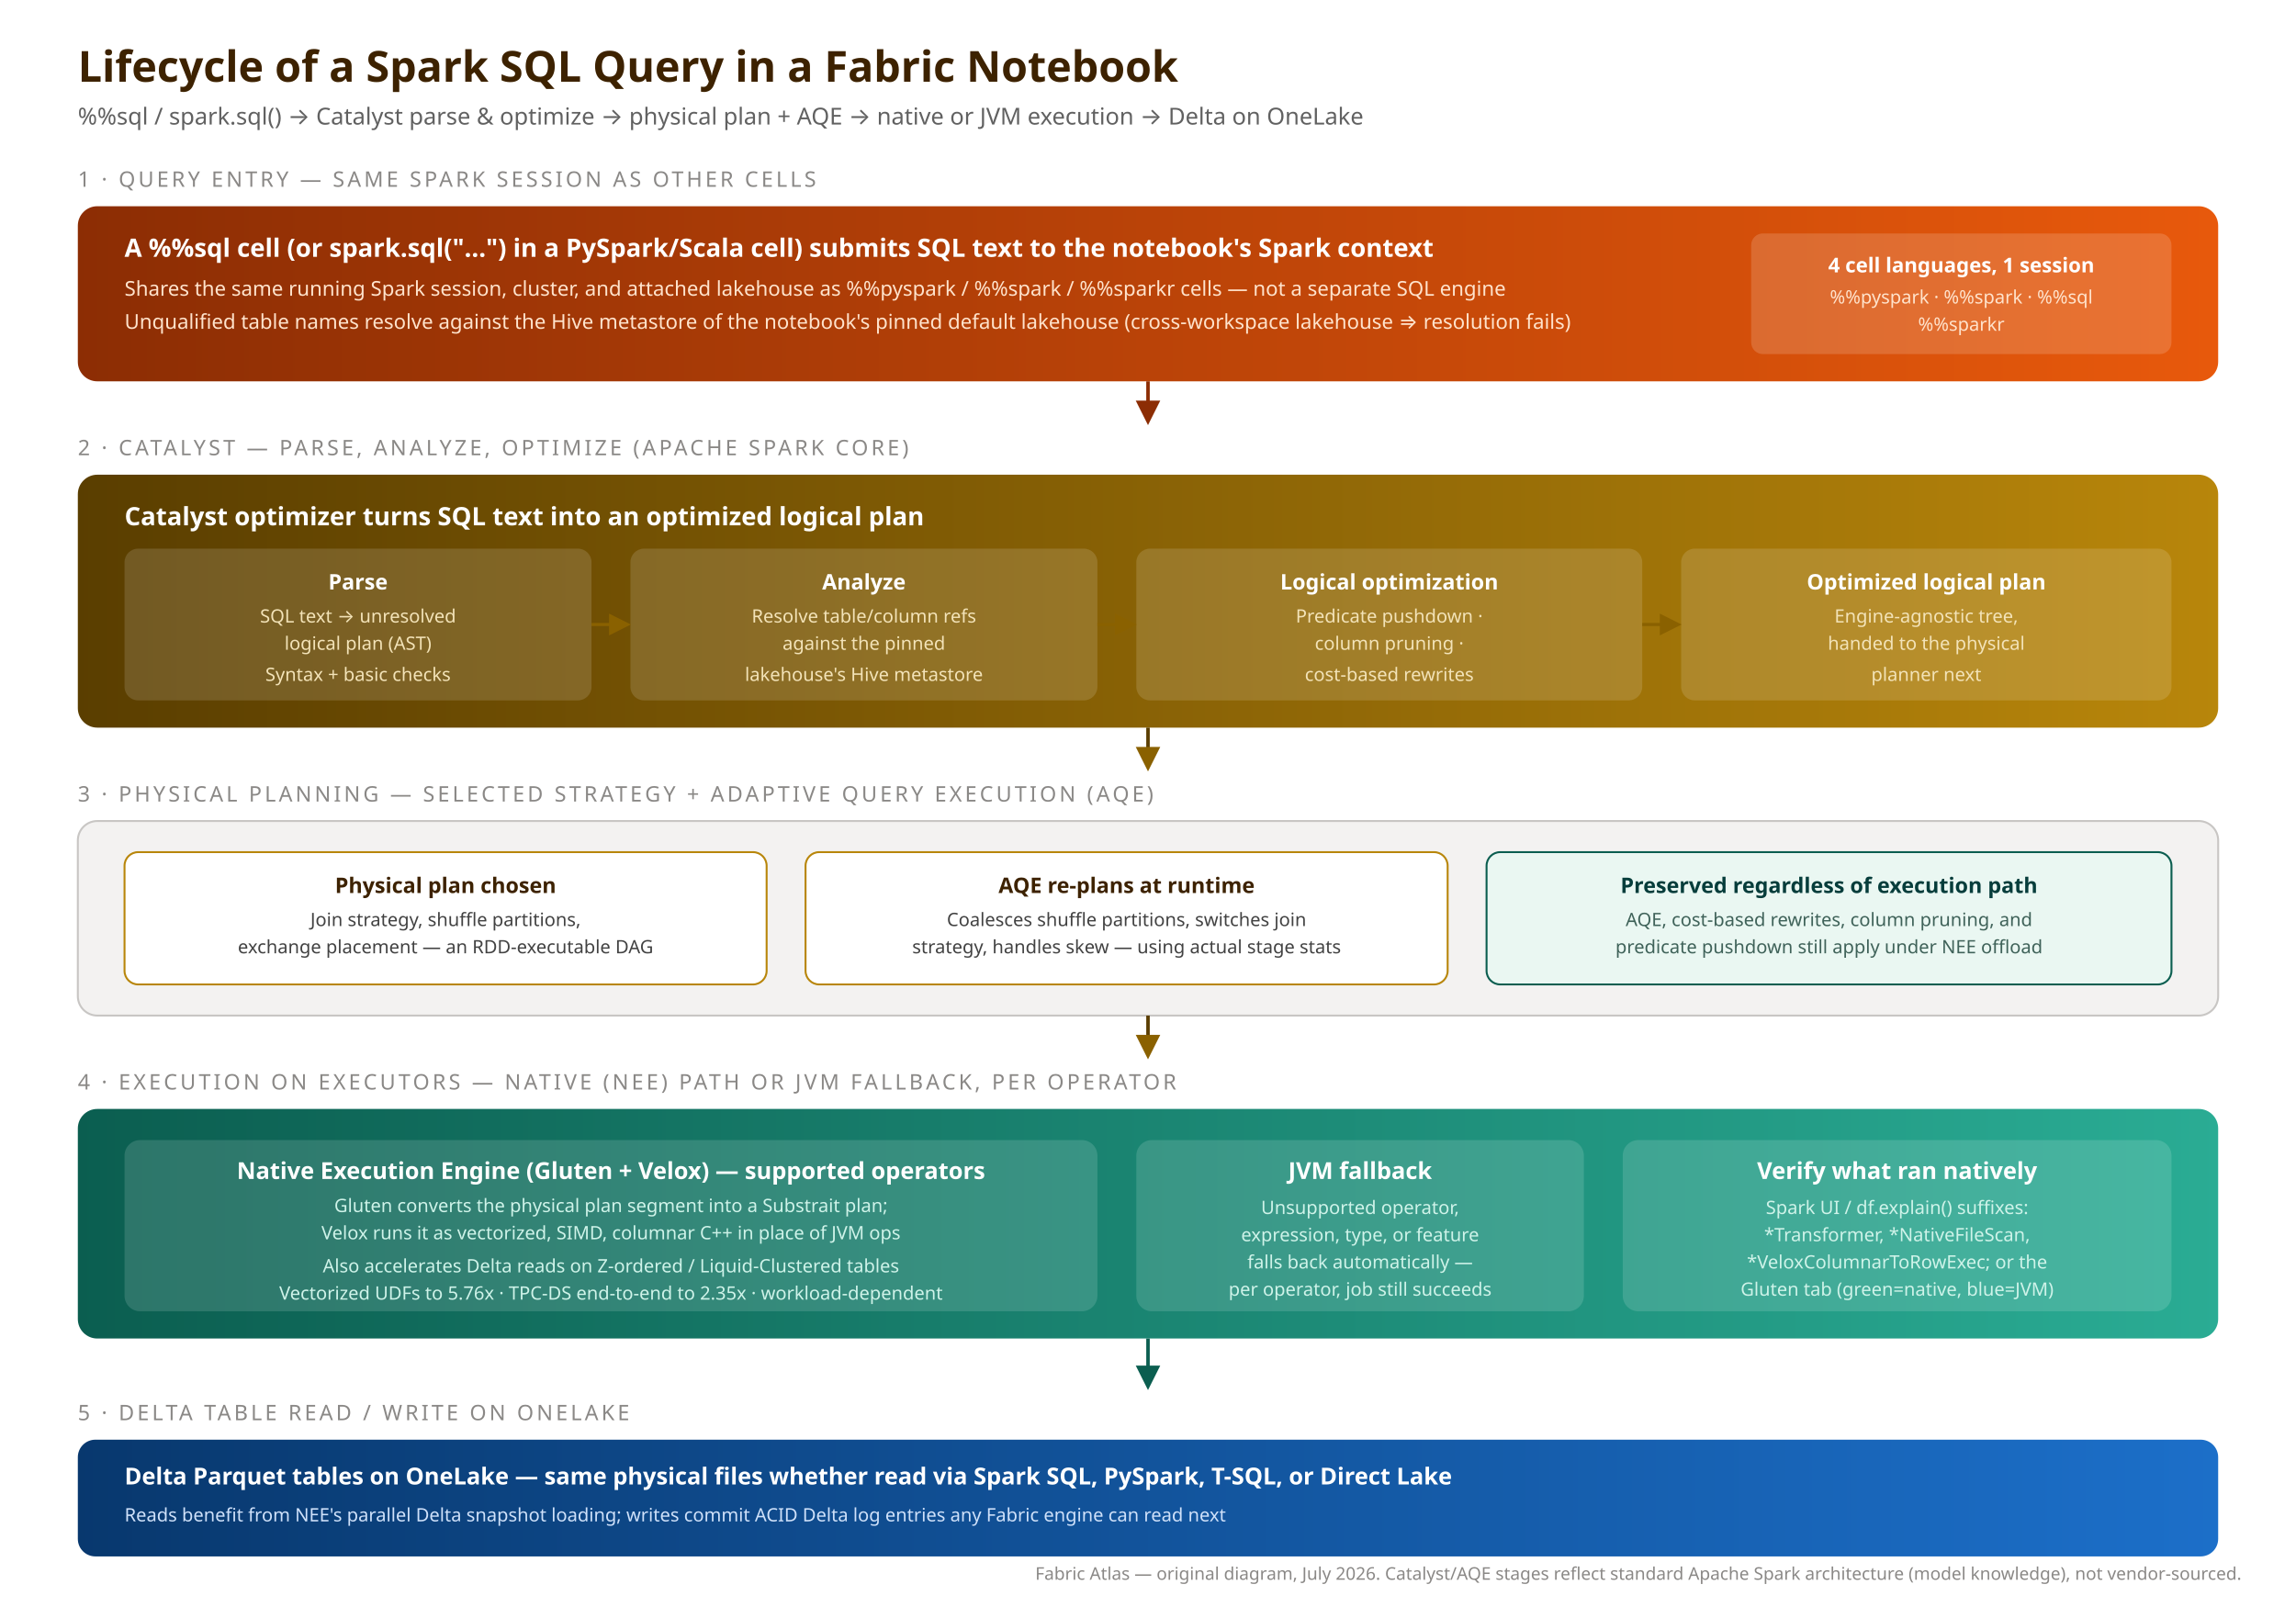
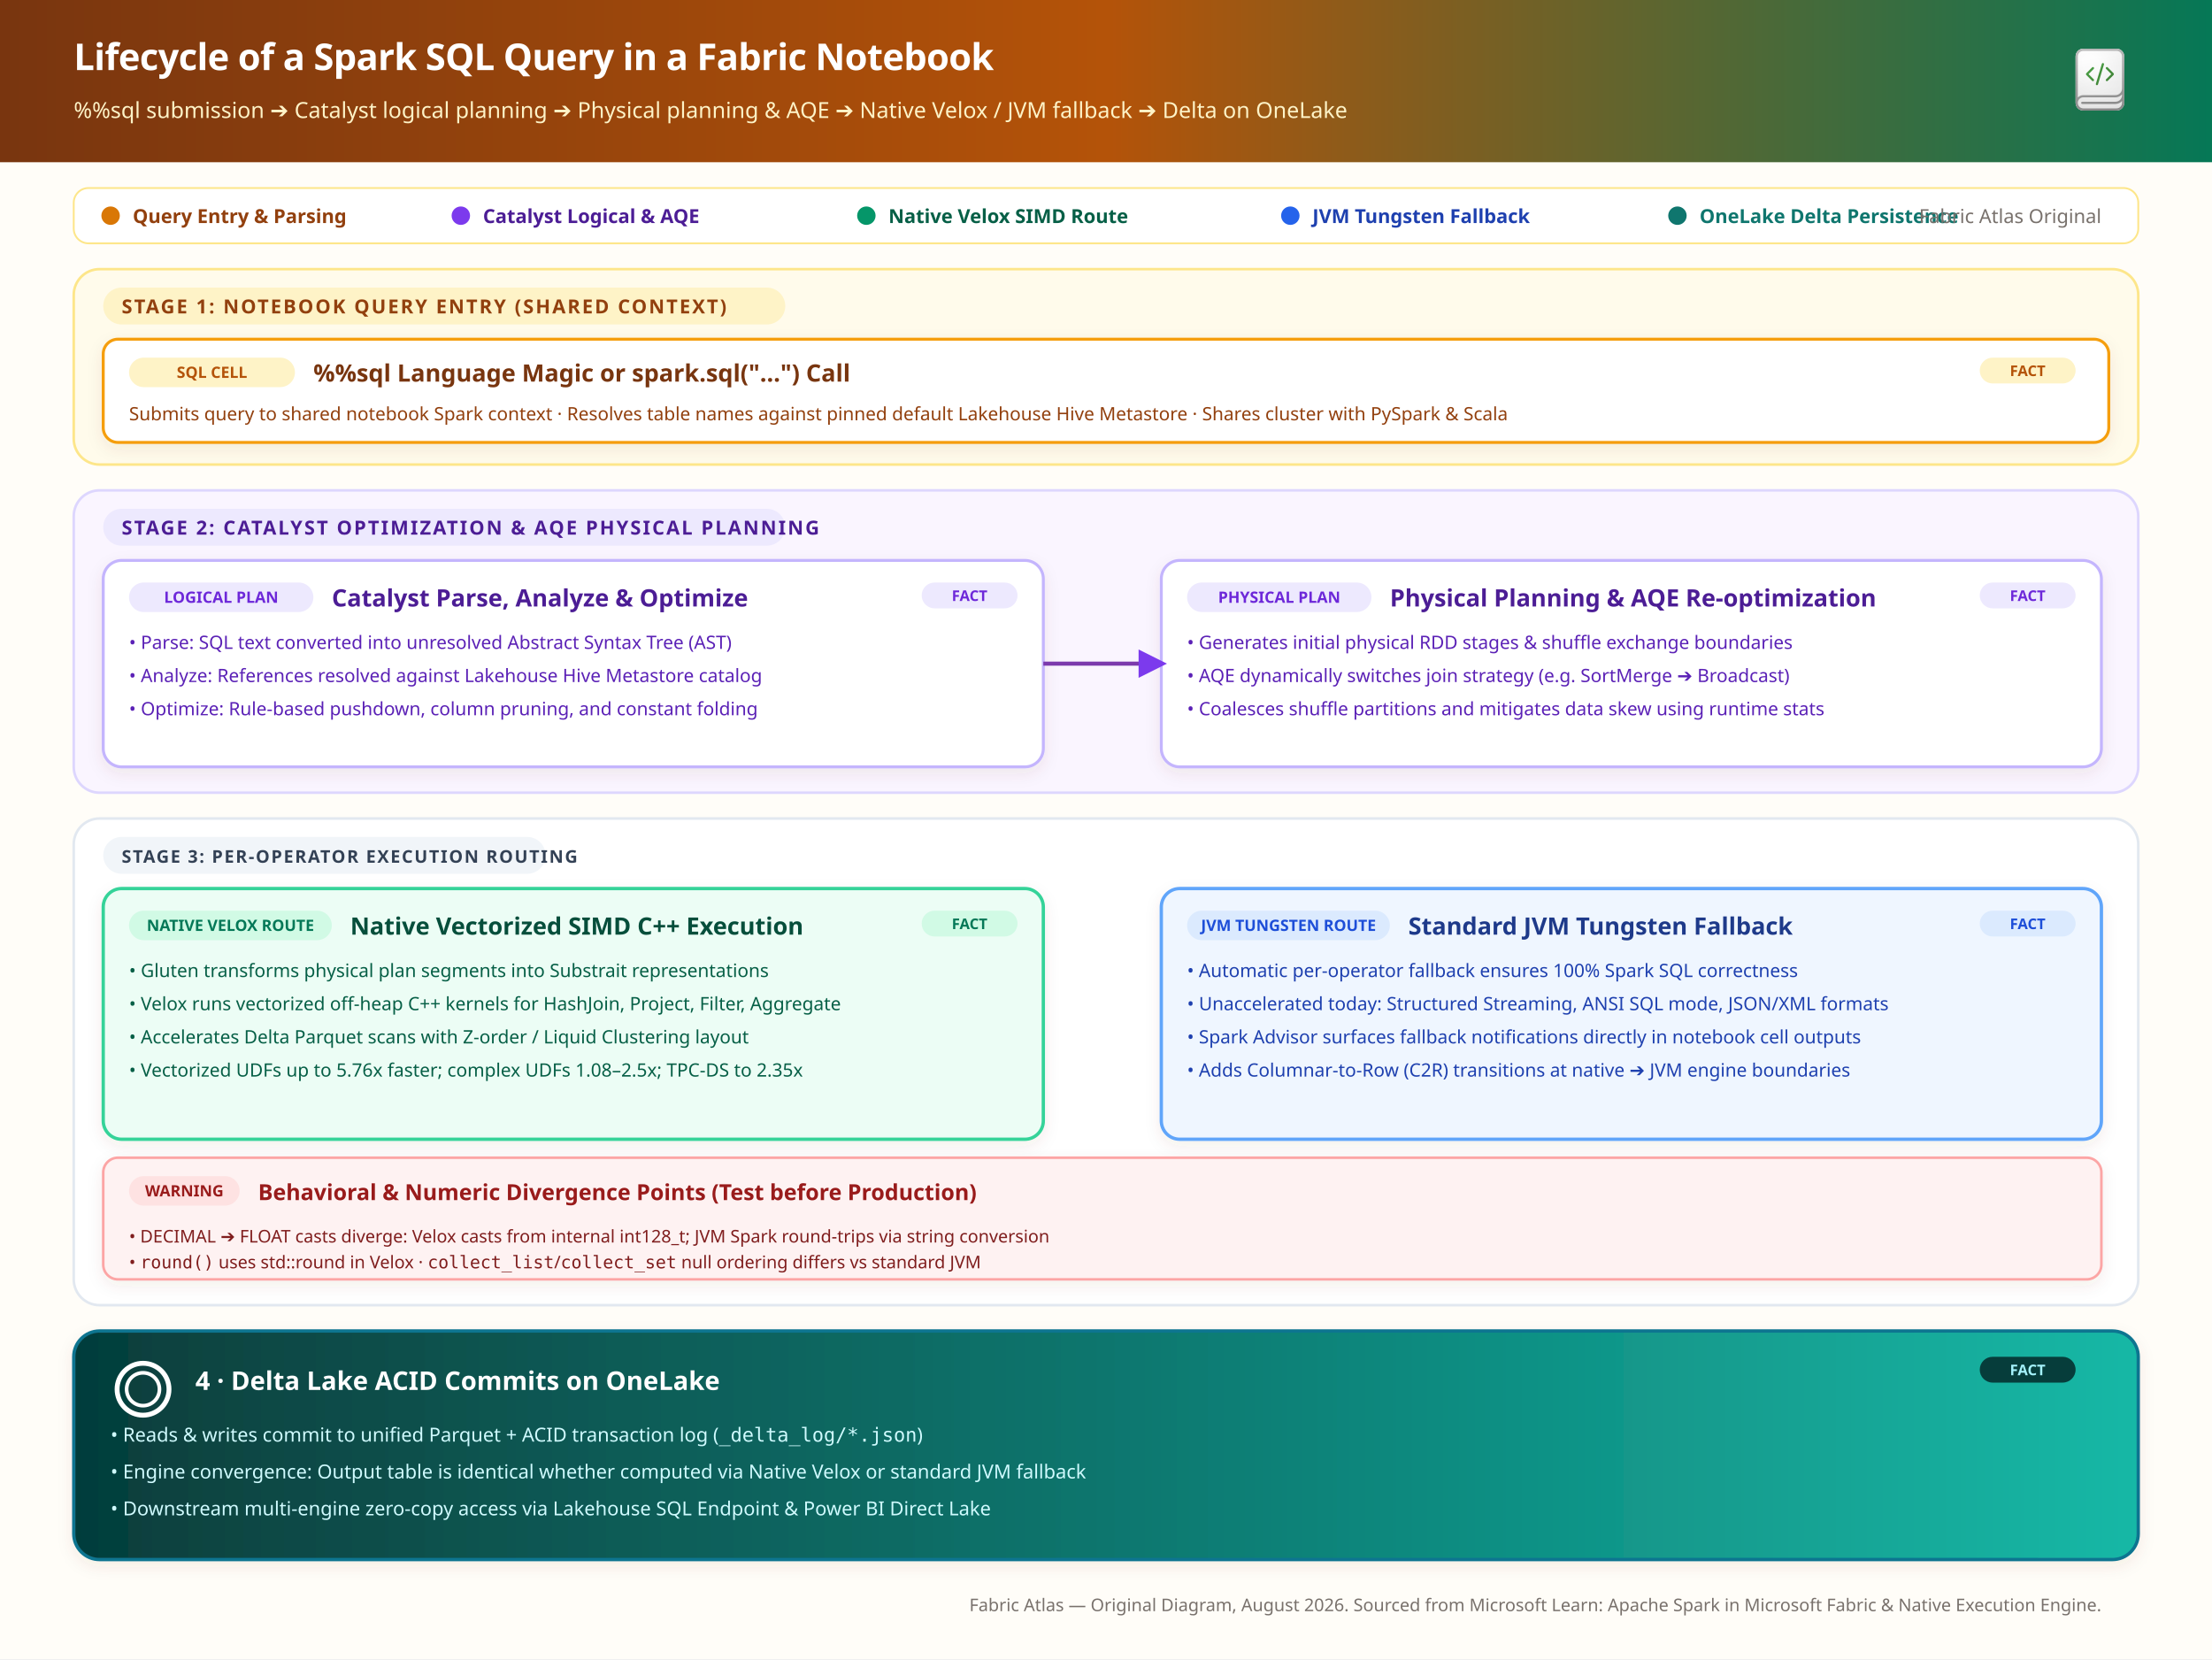
- <svg xmlns="http://www.w3.org/2000/svg" viewBox="0 0 1180 826" font-family="Segoe UI, -apple-system, sans-serif" role="img" aria-labelledby="spark-sql-query-lifecycle-title spark-sql-query-lifecycle-desc" data-diagram-id="spark-sql-query-lifecycle">
+ <svg xmlns="http://www.w3.org/2000/svg" viewBox="0 0 1200 900" font-family="Segoe UI, -apple-system, sans-serif" role="img" aria-labelledby="spark-sql-query-lifecycle-title spark-sql-query-lifecycle-desc" data-diagram-id="spark-sql-query-lifecycle">
  <defs>
-     <linearGradient id="sparkGrad" x1="0" y1="0" x2="1" y2="0">
-       <stop offset="0" stop-color="#8C2D04" />
-       <stop offset="1" stop-color="#E8590C" />
+     <linearGradient id="sql-head" x1="0" y1="0" x2="1" y2="0">
+       <stop offset="0" stop-color="#78350F" />
+       <stop offset="0.5" stop-color="#B45309" />
+       <stop offset="1" stop-color="#047857" />
    </linearGradient>
-     <linearGradient id="catalystGrad" x1="0" y1="0" x2="1" y2="0">
-       <stop offset="0" stop-color="#5A3E00" />
-       <stop offset="1" stop-color="#B8860B" />
+     <linearGradient id="sql-onelake" x1="0" y1="0" x2="1" y2="0">
+       <stop offset="0" stop-color="#063D3B" />
+       <stop offset="0.5" stop-color="#0F766E" />
+       <stop offset="1" stop-color="#14B8A6" />
    </linearGradient>
-     <linearGradient id="execGrad" x1="0" y1="0" x2="1" y2="0">
-       <stop offset="0" stop-color="#0B5E50" />
-       <stop offset="1" stop-color="#2AAC94" />
+     <filter id="sql-shadow" x="-4%" y="-6%" width="108%" height="116%" filterUnits="userSpaceOnUse">
+       <feDropShadow dx="0" dy="3" stdDeviation="4" flood-color="#78350F" flood-opacity="0.08" />
+     </filter>
+     <marker id="sql-arr-amber" viewBox="0 0 10 10" refX="8" refY="5" markerWidth="7" markerHeight="7" orient="auto-start-reverse">
+       <path d="M0 0 L10 5 L0 10 z" fill="#B45309" />
+     </marker>
+     <marker id="sql-arr-purple" viewBox="0 0 10 10" refX="8" refY="5" markerWidth="7" markerHeight="7" orient="auto-start-reverse">
+       <path d="M0 0 L10 5 L0 10 z" fill="#7C3AED" />
+     </marker>
+     <marker id="sql-arr-green" viewBox="0 0 10 10" refX="8" refY="5" markerWidth="7" markerHeight="7" orient="auto-start-reverse">
+       <path d="M0 0 L10 5 L0 10 z" fill="#059669" />
+     </marker>
+     <marker id="sql-arr-blue" viewBox="0 0 10 10" refX="8" refY="5" markerWidth="7" markerHeight="7" orient="auto-start-reverse">
+       <path d="M0 0 L10 5 L0 10 z" fill="#2563EB" />
+     </marker>
+     <marker id="sql-arr-red" viewBox="0 0 10 10" refX="8" refY="5" markerWidth="7" markerHeight="7" orient="auto-start-reverse">
+       <path d="M0 0 L10 5 L0 10 z" fill="#DC2626" />
+     </marker>
+     <linearGradient id="sql-nb-a" x1="11.111" x2="15.576" y1="2" y2="30.067" gradientUnits="userSpaceOnUse">
+       <stop stop-color="#fff" />
+       <stop offset="1" stop-color="#EBEBEB" />
    </linearGradient>
-     <linearGradient id="lakeGrad2" x1="0" y1="0" x2="1" y2="0">
-       <stop offset="0" stop-color="#08386E" />
-       <stop offset="1" stop-color="#1C6FC9" />
+     <linearGradient id="sql-nb-c" x1="9.691" x2="19.427" y1="8.5" y2="20.784" gradientUnits="userSpaceOnUse">
+       <stop stop-color="#4BA446" />
+       <stop offset="1" stop-color="#3F7D35" />
    </linearGradient>
-     <marker id="arrO" viewBox="0 0 10 10" refX="8" refY="5" markerWidth="7" markerHeight="7" orient="auto-start-reverse">
-       <path d="M0 0 L10 5 L0 10 z" fill="#8C2D04" />
-     </marker>
-     <marker id="arrGold" viewBox="0 0 10 10" refX="8" refY="5" markerWidth="7" markerHeight="7" orient="auto-start-reverse">
-       <path d="M0 0 L10 5 L0 10 z" fill="#8A6100" />
-     </marker>
-     <marker id="arrTeal" viewBox="0 0 10 10" refX="8" refY="5" markerWidth="7" markerHeight="7" orient="auto-start-reverse">
-       <path d="M0 0 L10 5 L0 10 z" fill="#0B5E50" />
-     </marker>
-     <marker id="arrBlue" viewBox="0 0 10 10" refX="8" refY="5" markerWidth="7" markerHeight="7" orient="auto-start-reverse">
-       <path d="M0 0 L10 5 L0 10 z" fill="#08386E" />
-     </marker>
-     <marker id="arrGray2" viewBox="0 0 10 10" refX="8" refY="5" markerWidth="7" markerHeight="7" orient="auto-start-reverse">
-       <path d="M0 0 L10 5 L0 10 z" fill="#8A8886" />
-     </marker>
+     <linearGradient id="sql-nb-f" x1="12.104" x2="16.851" y1="2" y2="29.972" gradientUnits="userSpaceOnUse">
+       <stop stop-color="#BBB" />
+       <stop offset="1" stop-color="#888" />
+     </linearGradient>
+     <radialGradient id="sql-nb-b" cx="0" cy="0" r="1" gradientTransform="matrix(11.61113 22.16669 -17.08352 8.94852 12.028 9.292)" gradientUnits="userSpaceOnUse">
+       <stop offset=".177" stop-color="#fff" />
+       <stop offset="1" stop-color="#B8B8B8" />
+     </radialGradient>
+     <linearGradient id="sql-ol-a" x1="16" x2="16" y1="2" y2="30" gradientUnits="userSpaceOnUse">
+       <stop stop-color="#0078D4" />
+       <stop offset="1" stop-color="#004C87" />
+     </linearGradient>
  </defs>
-   <rect width="1180" height="826" fill="#FFFFFF" />
-   <text x="40" y="42" font-size="22" font-weight="650" fill="#3D2200">Lifecycle of a Spark SQL Query in a Fabric Notebook</text>
-   <text x="40" y="64" font-size="12" fill="#616161">%%sql / spark.sql() → Catalyst parse &amp; optimize → physical plan + AQE → native or JVM execution → Delta on OneLake</text>
-   <text x="40" y="96" font-size="11" letter-spacing="1.5" fill="#8A8886">1 · QUERY ENTRY — SAME SPARK SESSION AS OTHER CELLS</text>
-   <rect x="40" y="106" width="1100" height="90" rx="10" fill="url(#sparkGrad)" />
-   <text x="64" y="132" font-size="13" font-weight="600" fill="#FFFFFF">A %%sql cell (or spark.sql("...") in a PySpark/Scala cell) submits SQL text to the notebook's Spark context</text>
-   <text x="64" y="152" font-size="10.5" fill="#FFE3CC">Shares the same running Spark session, cluster, and attached lakehouse as %%pyspark / %%spark / %%sparkr cells — not a separate SQL engine</text>
-   <text x="64" y="169" font-size="10.5" fill="#FFE3CC">Unqualified table names resolve against the Hive metastore of the notebook's pinned default lakehouse (cross-workspace lakehouse ⇒ resolution fails)</text>
-   <rect x="900" y="120" width="216" height="62" rx="6" fill="#FFFFFF" fill-opacity="0.16" />
-   <text x="1008" y="140" text-anchor="middle" font-size="10.5" font-weight="600" fill="#FFFFFF">4 cell languages, 1 session</text>
-   <text x="1008" y="156" text-anchor="middle" font-size="9.5" fill="#FFE3CC">%%pyspark · %%spark · %%sql</text>
-   <text x="1008" y="170" text-anchor="middle" font-size="9.5" fill="#FFE3CC">%%sparkr</text>
-   <line x1="590" y1="196" x2="590" y2="216" stroke="#8C2D04" stroke-width="1.8" marker-end="url(#arrO)" />
-   <text x="40" y="234" font-size="11" letter-spacing="1.5" fill="#8A8886">2 · CATALYST — PARSE, ANALYZE, OPTIMIZE (APACHE SPARK CORE)</text>
-   <rect x="40" y="244" width="1100" height="130" rx="10" fill="url(#catalystGrad)" />
-   <text x="64" y="270" font-size="13" font-weight="600" fill="#FFFFFF">Catalyst optimizer turns SQL text into an optimized logical plan</text>
-   <g>
-     <rect x="64" y="282" width="240" height="78" rx="7" fill="#FFFFFF" fill-opacity="0.14" />
-     <text x="184" y="303" text-anchor="middle" font-size="11" font-weight="600" fill="#FFFFFF">Parse</text>
-     <text x="184" y="320" text-anchor="middle" font-size="9.5" fill="#F3E3B8">SQL text → unresolved</text>
-     <text x="184" y="334" text-anchor="middle" font-size="9.5" fill="#F3E3B8">logical plan (AST)</text>
-     <text x="184" y="350" text-anchor="middle" font-size="9.5" fill="#F3E3B8">Syntax + basic checks</text>
-     <rect x="324" y="282" width="240" height="78" rx="7" fill="#FFFFFF" fill-opacity="0.14" />
-     <text x="444" y="303" text-anchor="middle" font-size="11" font-weight="600" fill="#FFFFFF">Analyze</text>
-     <text x="444" y="320" text-anchor="middle" font-size="9.5" fill="#F3E3B8">Resolve table/column refs</text>
-     <text x="444" y="334" text-anchor="middle" font-size="9.5" fill="#F3E3B8">against the pinned</text>
-     <text x="444" y="350" text-anchor="middle" font-size="9.5" fill="#F3E3B8">lakehouse's Hive metastore</text>
-     <rect x="584" y="282" width="260" height="78" rx="7" fill="#FFFFFF" fill-opacity="0.14" />
-     <text x="714" y="303" text-anchor="middle" font-size="11" font-weight="600" fill="#FFFFFF">Logical optimization</text>
-     <text x="714" y="320" text-anchor="middle" font-size="9.5" fill="#F3E3B8">Predicate pushdown ·</text>
-     <text x="714" y="334" text-anchor="middle" font-size="9.5" fill="#F3E3B8">column pruning ·</text>
-     <text x="714" y="350" text-anchor="middle" font-size="9.5" fill="#F3E3B8">cost-based rewrites</text>
-     <rect x="864" y="282" width="252" height="78" rx="7" fill="#FFFFFF" fill-opacity="0.14" />
-     <text x="990" y="303" text-anchor="middle" font-size="11" font-weight="600" fill="#FFFFFF">Optimized logical plan</text>
-     <text x="990" y="320" text-anchor="middle" font-size="9.5" fill="#F3E3B8">Engine-agnostic tree,</text>
-     <text x="990" y="334" text-anchor="middle" font-size="9.5" fill="#F3E3B8">handed to the physical</text>
-     <text x="990" y="350" text-anchor="middle" font-size="9.5" fill="#F3E3B8">planner next</text>
+   <rect width="1200" height="900" fill="#FFFDF8" />
+   <rect width="1200" height="88" fill="url(#sql-head)" />
+   <g data-official-icon="microsoft" data-icon-name="notebook_item_32">
+     <g transform="translate(1120,24) scale(1.2)">
+       <path fill="url(#sql-nb-a)" d="M5 5.5A3.5 3.5 0 0 1 8.5 2h15A3.5 3.5 0 0 1 27 5.5v21a3.5 3.5 0 0 1-3.5 3.5h-15A3.5 3.5 0 0 1 5 26.5z" />
+       <path fill="url(#sql-nb-b)" fill-opacity=".2" d="M5 5.5A3.5 3.5 0 0 1 8.5 2h15A3.5 3.5 0 0 1 27 5.5v21a3.5 3.5 0 0 1-3.5 3.5h-15A3.5 3.5 0 0 1 5 26.5z" />
+       <path fill="url(#sql-nb-c)" d="M17.494 8.521a.5.5 0 0 1 .335.623l-2.7 9a.5.5 0 1 1-.957-.287l2.7-9a.5.5 0 0 1 .622-.336" />
+       <path fill="url(#sql-nb-c)" d="M18.797 10.446a.5.5 0 0 1 .707 0l2.63 2.63a.6.6 0 0 1 0 .848l-2.63 2.63a.5.5 0 0 1-.707-.708l2.346-2.346-2.346-2.347a.5.5 0 0 1 0-.707" />
+       <path fill="url(#sql-nb-c)" d="M12.496 10.446a.5.5 0 1 1 .707.707L10.857 13.5l2.346 2.346a.5.5 0 0 1-.707.707l-2.63-2.629a.6.6 0 0 1 0-.848z" />
+       <path fill="url(#sql-nb-f)" fill-rule="evenodd" d="M5 26.5v-21A3.5 3.5 0 0 1 8.5 2h15A3.5 3.5 0 0 1 27 5.5v21a3.5 3.5 0 0 1-3.5 3.5h-15A3.5 3.5 0 0 1 5 26.5M8.5 3h15A2.5 2.5 0 0 1 26 5.5V20a3 3 0 0 1-3 3H8.5A3.5 3.5 0 0 0 6 24.05V5.5A2.5 2.5 0 0 1 8.5 3M26 25.646v.854a2.5 2.5 0 0 1-2.5 2.5h-15a2.5 2.5 0 0 1 0-5H23a4 4 0 0 0 3-1.354V23a3 3 0 0 1-3 3H8a.5.5 0 0 0 0 1h15a4 4 0 0 0 3-1.354" clip-rule="evenodd" />
+     </g>
  </g>
-   <g stroke="#8A6100" stroke-width="1.6" marker-end="url(#arrGold)">
-     <line x1="304" y1="321" x2="322" y2="321" />
-     <line x1="564" y1="321" x2="582" y2="321" />
-     <line x1="844" y1="321" x2="862" y2="321" />
+   <text x="40" y="38" font-size="20" font-weight="700" fill="#FFFFFF" letter-spacing="-0.3px">Lifecycle of a Spark SQL Query in a Fabric Notebook</text>
+   <text x="40" y="64" font-size="12" fill="#FEF3C7">%%sql submission ➔ Catalyst logical planning ➔ Physical planning &amp; AQE ➔ Native Velox / JVM fallback ➔ Delta on OneLake</text>
+   <g transform="translate(40,102)" font-size="10.5">
+     <rect width="1120" height="30" rx="8" fill="#FFFFFF" stroke="#FDE68A" />
+     <circle cx="20" cy="15" r="5" fill="#D97706" />
+     <text x="32" y="19" fill="#92400E" font-weight="600">Query Entry &amp; Parsing</text>
+     <circle cx="210" cy="15" r="5" fill="#7C3AED" />
+     <text x="222" y="19" fill="#4C1D95" font-weight="600">Catalyst Logical &amp; AQE</text>
+     <circle cx="430" cy="15" r="5" fill="#059669" />
+     <text x="442" y="19" fill="#065F46" font-weight="600">Native Velox SIMD Route</text>
+     <circle cx="660" cy="15" r="5" fill="#2563EB" />
+     <text x="672" y="19" fill="#1E40AF" font-weight="600">JVM Tungsten Fallback</text>
+     <circle cx="870" cy="15" r="5" fill="#0F766E" />
+     <text x="882" y="19" fill="#0F766E" font-weight="600">OneLake Delta Persistence</text>
+     <text x="1100" y="19" text-anchor="end" fill="#78716C">Fabric Atlas Original</text>
  </g>
-   <line x1="590" y1="374" x2="590" y2="394" stroke="#5A3E00" stroke-width="1.8" marker-end="url(#arrGold)" />
-   <text x="40" y="412" font-size="11" letter-spacing="1.5" fill="#8A8886">3 · PHYSICAL PLANNING — SELECTED STRATEGY + ADAPTIVE QUERY EXECUTION (AQE)</text>
-   <rect x="40" y="422" width="1100" height="100" rx="10" fill="#F3F2F1" stroke="#C8C6C4" />
-   <rect x="64" y="438" width="330" height="68" rx="7" fill="#FFFFFF" stroke="#B8860B" />
-   <text x="229" y="459" text-anchor="middle" font-size="11" font-weight="600" fill="#3D2200">Physical plan chosen</text>
-   <text x="229" y="476" text-anchor="middle" font-size="9.5" fill="#424242">Join strategy, shuffle partitions,</text>
-   <text x="229" y="490" text-anchor="middle" font-size="9.5" fill="#424242">exchange placement — an RDD-executable DAG</text>
-   <rect x="414" y="438" width="330" height="68" rx="7" fill="#FFFFFF" stroke="#B8860B" />
-   <text x="579" y="459" text-anchor="middle" font-size="11" font-weight="600" fill="#3D2200">AQE re-plans at runtime</text>
-   <text x="579" y="476" text-anchor="middle" font-size="9.5" fill="#424242">Coalesces shuffle partitions, switches join</text>
-   <text x="579" y="490" text-anchor="middle" font-size="9.5" fill="#424242">strategy, handles skew — using actual stage stats</text>
-   <rect x="764" y="438" width="352" height="68" rx="7" fill="#EAF7F2" stroke="#0B5E50" />
-   <text x="940" y="459" text-anchor="middle" font-size="11" font-weight="600" fill="#063D3B">Preserved regardless of execution path</text>
-   <text x="940" y="476" text-anchor="middle" font-size="9.5" fill="#3F6259">AQE, cost-based rewrites, column pruning, and</text>
-   <text x="940" y="490" text-anchor="middle" font-size="9.5" fill="#3F6259">predicate pushdown still apply under NEE offload</text>
-   <line x1="590" y1="522" x2="590" y2="542" stroke="#5A3E00" stroke-width="1.8" marker-end="url(#arrGold)" />
-   <text x="40" y="560" font-size="11" letter-spacing="1.5" fill="#8A8886">4 · EXECUTION ON EXECUTORS — NATIVE (NEE) PATH OR JVM FALLBACK, PER OPERATOR</text>
-   <rect x="40" y="570" width="1100" height="118" rx="10" fill="url(#execGrad)" />
-   <rect x="64" y="586" width="500" height="88" rx="8" fill="#FFFFFF" fill-opacity="0.14" />
-   <text x="314" y="606" text-anchor="middle" font-size="12" font-weight="600" fill="#FFFFFF">Native Execution Engine (Gluten + Velox) — supported operators</text>
-   <text x="314" y="623" text-anchor="middle" font-size="9.5" fill="#CFF3E9">Gluten converts the physical plan segment into a Substrait plan;</text>
-   <text x="314" y="637" text-anchor="middle" font-size="9.5" fill="#CFF3E9">Velox runs it as vectorized, SIMD, columnar C++ in place of JVM ops</text>
-   <text x="314" y="654" text-anchor="middle" font-size="9.5" fill="#CFF3E9">Also accelerates Delta reads on Z-ordered / Liquid-Clustered tables</text>
-   <text x="314" y="668" text-anchor="middle" font-size="9.5" fill="#CFF3E9">Vectorized UDFs to 5.76x · TPC-DS end-to-end to 2.35x · workload-dependent</text>
-   <rect x="584" y="586" width="230" height="88" rx="8" fill="#FFFFFF" fill-opacity="0.14" />
-   <text x="699" y="606" text-anchor="middle" font-size="12" font-weight="600" fill="#FFFFFF">JVM fallback</text>
-   <text x="699" y="624" text-anchor="middle" font-size="9.5" fill="#CFF3E9">Unsupported operator,</text>
-   <text x="699" y="638" text-anchor="middle" font-size="9.5" fill="#CFF3E9">expression, type, or feature</text>
-   <text x="699" y="652" text-anchor="middle" font-size="9.5" fill="#CFF3E9">falls back automatically —</text>
-   <text x="699" y="666" text-anchor="middle" font-size="9.5" fill="#CFF3E9">per operator, job still succeeds</text>
-   <rect x="834" y="586" width="282" height="88" rx="8" fill="#FFFFFF" fill-opacity="0.14" />
-   <text x="975" y="606" text-anchor="middle" font-size="12" font-weight="600" fill="#FFFFFF">Verify what ran natively</text>
-   <text x="975" y="624" text-anchor="middle" font-size="9.5" fill="#CFF3E9">Spark UI / df.explain() suffixes:</text>
-   <text x="975" y="638" text-anchor="middle" font-size="9.5" fill="#CFF3E9">*Transformer, *NativeFileScan,</text>
-   <text x="975" y="652" text-anchor="middle" font-size="9.5" fill="#CFF3E9">*VeloxColumnarToRowExec; or the</text>
-   <text x="975" y="666" text-anchor="middle" font-size="9.5" fill="#CFF3E9">Gluten tab (green=native, blue=JVM)</text>
-   <line x1="590" y1="688" x2="590" y2="712" stroke="#0B5E50" stroke-width="1.8" marker-end="url(#arrTeal)" />
-   <text x="40" y="730" font-size="11" letter-spacing="1.5" fill="#8A8886">5 · DELTA TABLE READ / WRITE ON ONELAKE</text>
-   <rect x="40" y="740" width="1100" height="60" rx="9" fill="url(#lakeGrad2)" />
-   <text x="64" y="763" font-size="12" font-weight="600" fill="#FFFFFF">Delta Parquet tables on OneLake — same physical files whether read via Spark SQL, PySpark, T-SQL, or Direct Lake</text>
-   <text x="64" y="782" font-size="9.5" fill="#CFE1FA">Reads benefit from NEE's parallel Delta snapshot loading; writes commit ACID Delta log entries any Fabric engine can read next</text>
-   <text x="1152" y="812" text-anchor="end" font-size="9" fill="#8A8886">Fabric Atlas — original diagram, July 2026. Catalyst/AQE stages reflect standard Apache Spark architecture (model knowledge), not vendor-sourced.</text>
+   <rect x="40" y="146" width="1120" height="106" rx="14" fill="#FFFBEB" stroke="#FDE68A" stroke-width="1.4" />
+   <rect x="56" y="156" width="370" height="20" rx="10" fill="#FEF3C7" />
+   <text x="66" y="170" font-size="10.5" font-weight="700" fill="#92400E" letter-spacing="1px">STAGE 1: NOTEBOOK QUERY ENTRY (SHARED CONTEXT)</text>
  <g data-node-id="sql-cell" role="group" tabindex="0" aria-label="%%sql / spark.sql() cell">
-     <rect x="40.0" y="106.0" width="1100.0" height="90.0" rx="10.0" fill="#FFFFFF" fill-opacity="0.001" stroke="none" />
+     <rect x="56" y="184" width="1088" height="56" rx="8" fill="#FFFFFF" stroke="#F59E0B" stroke-width="1.6" filter="url(#sql-shadow)" />
+     <rect x="70" y="194" width="90" height="16" rx="8" fill="#FEF3C7" />
+     <text x="115" y="205" text-anchor="middle" font-size="8.5" font-weight="700" fill="#B45309">SQL CELL</text>
+     <text x="170" y="207" font-size="13" font-weight="700" fill="#78350F">%%sql Language Magic or spark.sql("...") Call</text>
+     <text x="70" y="228" font-size="10" fill="#92400E">Submits query to shared notebook Spark context · Resolves table names against pinned default Lakehouse Hive Metastore · Shares cluster with PySpark &amp; Scala</text>
+     <rect x="1074" y="194" width="52" height="14" rx="7" fill="#FEF3C7" />
+     <text x="1100" y="204" text-anchor="middle" font-size="8" font-weight="700" fill="#B45309">FACT</text>
  </g>
+   <rect x="40" y="266" width="1120" height="164" rx="14" fill="#FAF5FF" stroke="#DDD6FE" stroke-width="1.4" />
+   <rect x="56" y="276" width="370" height="20" rx="10" fill="#EDE9FE" />
+   <text x="66" y="290" font-size="10.5" font-weight="700" fill="#4C1D95" letter-spacing="1px">STAGE 2: CATALYST OPTIMIZATION &amp; AQE PHYSICAL PLANNING</text>
  <g data-node-id="catalyst-plan" role="group" tabindex="0" aria-label="Catalyst parse &amp; logical plan">
-     <rect x="40.0" y="244.0" width="1100.0" height="130.0" rx="10.0" fill="#FFFFFF" fill-opacity="0.001" stroke="none" />
+     <rect x="56" y="304" width="510" height="112" rx="10" fill="#FFFFFF" stroke="#C4B5FD" stroke-width="1.6" filter="url(#sql-shadow)" />
+     <rect x="70" y="316" width="100" height="16" rx="8" fill="#EDE9FE" />
+     <text x="120" y="327" text-anchor="middle" font-size="8.5" font-weight="700" fill="#6D28D9">LOGICAL PLAN</text>
+     <text x="180" y="329" font-size="13" font-weight="700" fill="#4C1D95">Catalyst Parse, Analyze &amp; Optimize</text>
+     <text x="70" y="352" font-size="10" fill="#5B21B6">• Parse: SQL text converted into unresolved Abstract Syntax Tree (AST)</text>
+     <text x="70" y="370" font-size="10" fill="#5B21B6">• Analyze: References resolved against Lakehouse Hive Metastore catalog</text>
+     <text x="70" y="388" font-size="10" fill="#5B21B6">• Optimize: Rule-based pushdown, column pruning, and constant folding</text>
+     <rect x="500" y="316" width="52" height="14" rx="7" fill="#EDE9FE" />
+     <text x="526" y="326" text-anchor="middle" font-size="8" font-weight="700" fill="#6D28D9">FACT</text>
  </g>
  <g data-node-id="aqe-physical-plan" role="group" tabindex="0" aria-label="Physical planning with AQE">
-     <rect x="6.0" y="392.0" width="377.6" height="34.0" rx="6.0" fill="#FFFFFF" fill-opacity="0.001" stroke="none" />
+     <rect x="630" y="304" width="510" height="112" rx="10" fill="#FFFFFF" stroke="#C4B5FD" stroke-width="1.6" filter="url(#sql-shadow)" />
+     <rect x="644" y="316" width="100" height="16" rx="8" fill="#EDE9FE" />
+     <text x="694" y="327" text-anchor="middle" font-size="8.5" font-weight="700" fill="#6D28D9">PHYSICAL PLAN</text>
+     <text x="754" y="329" font-size="13" font-weight="700" fill="#4C1D95">Physical Planning &amp; AQE Re-optimization</text>
+     <text x="644" y="352" font-size="10" fill="#5B21B6">• Generates initial physical RDD stages &amp; shuffle exchange boundaries</text>
+     <text x="644" y="370" font-size="10" fill="#5B21B6">• AQE dynamically switches join strategy (e.g. SortMerge ➔ Broadcast)</text>
+     <text x="644" y="388" font-size="10" fill="#5B21B6">• Coalesces shuffle partitions and mitigates data skew using runtime stats</text>
+     <rect x="1074" y="316" width="52" height="14" rx="7" fill="#EDE9FE" />
+     <text x="1100" y="326" text-anchor="middle" font-size="8" font-weight="700" fill="#6D28D9">FACT</text>
  </g>
+   <path d="M 566 360 H 630" stroke="#7C3AAD" stroke-width="2.2" fill="none" marker-end="url(#sql-arr-purple)" />
+   <rect x="40" y="444" width="1120" height="264" rx="14" fill="#FFFFFF" stroke="#E2E8F0" stroke-width="1.4" />
+   <rect x="56" y="454" width="240" height="20" rx="10" fill="#F1F5F9" />
+   <text x="66" y="468" font-size="9.5" font-weight="700" fill="#334155" letter-spacing="0.8px">STAGE 3: PER-OPERATOR EXECUTION ROUTING</text>
  <g data-node-id="native-execution" role="group" tabindex="0" aria-label="Native Execution Engine (Velox + Gluten)">
-     <rect x="64.0" y="586.0" width="500.0" height="88.0" rx="8.0" fill="#FFFFFF" fill-opacity="0.001" stroke="none" />
+     <rect x="56" y="482" width="510" height="136" rx="10" fill="#ECFDF5" stroke="#34D399" stroke-width="1.8" filter="url(#sql-shadow)" />
+     <rect x="70" y="494" width="110" height="16" rx="8" fill="#D1FAE5" />
+     <text x="125" y="505" text-anchor="middle" font-size="8.5" font-weight="700" fill="#047857">NATIVE VELOX ROUTE</text>
+     <text x="190" y="507" font-size="13" font-weight="700" fill="#064E3B">Native Vectorized SIMD C++ Execution</text>
+     <text x="70" y="530" font-size="10" fill="#065F46">• Gluten transforms physical plan segments into Substrait representations</text>
+     <text x="70" y="548" font-size="10" fill="#065F46">• Velox runs vectorized off-heap C++ kernels for HashJoin, Project, Filter, Aggregate</text>
+     <text x="70" y="566" font-size="10" fill="#065F46">• Accelerates Delta Parquet scans with Z-order / Liquid Clustering layout</text>
+     <text x="70" y="584" font-size="10" fill="#065F46">• Vectorized UDFs up to 5.76x faster; complex UDFs 1.08–2.5x; TPC-DS to 2.35x</text>
+     <rect x="500" y="494" width="52" height="14" rx="7" fill="#D1FAE5" />
+     <text x="526" y="504" text-anchor="middle" font-size="8" font-weight="700" fill="#047857">FACT</text>
  </g>
  <g data-node-id="jvm-fallback" role="group" tabindex="0" aria-label="JVM Spark fallback">
-     <rect x="6.0" y="55.0" width="377.6" height="34.0" rx="6.0" fill="#FFFFFF" fill-opacity="0.001" stroke="none" />
+     <rect x="630" y="482" width="510" height="136" rx="10" fill="#EFF6FF" stroke="#60A5FA" stroke-width="1.8" filter="url(#sql-shadow)" />
+     <rect x="644" y="494" width="110" height="16" rx="8" fill="#DBEAFE" />
+     <text x="699" y="505" text-anchor="middle" font-size="8.5" font-weight="700" fill="#1D4ED8">JVM TUNGSTEN ROUTE</text>
+     <text x="764" y="507" font-size="13" font-weight="700" fill="#1E3A8A">Standard JVM Tungsten Fallback</text>
+     <text x="644" y="530" font-size="10" fill="#1E40AF">• Automatic per-operator fallback ensures 100% Spark SQL correctness</text>
+     <text x="644" y="548" font-size="10" fill="#1E40AF">• Unaccelerated today: Structured Streaming, ANSI SQL mode, JSON/XML formats</text>
+     <text x="644" y="566" font-size="10" fill="#1E40AF">• Spark Advisor surfaces fallback notifications directly in notebook cell outputs</text>
+     <text x="644" y="584" font-size="10" fill="#1E40AF">• Adds Columnar-to-Row (C2R) transitions at native ➔ JVM engine boundaries</text>
+     <rect x="1074" y="494" width="52" height="14" rx="7" fill="#DBEAFE" />
+     <text x="1100" y="504" text-anchor="middle" font-size="8" font-weight="700" fill="#1D4ED8">FACT</text>
  </g>
  <g data-node-id="native-jvm-divergence" role="group" tabindex="0" aria-label="Native results can diverge from JVM Spark">
-     <rect x="6.0" y="55.0" width="377.6" height="34.0" rx="6.0" fill="#FFFFFF" fill-opacity="0.001" stroke="none" />
+     <rect x="56" y="628" width="1084" height="66" rx="8" fill="#FEF2F2" stroke="#FCA5A5" stroke-width="1.4" filter="url(#sql-shadow)" />
+     <rect x="70" y="638" width="60" height="16" rx="8" fill="#FEE2E2" />
+     <text x="100" y="649" text-anchor="middle" font-size="8.5" font-weight="700" fill="#991B1B">WARNING</text>
+     <text x="140" y="651" font-size="12" font-weight="700" fill="#991B1B">Behavioral &amp; Numeric Divergence Points (Test before Production)</text>
+     <text x="70" y="674" font-size="9.5" fill="#7F1D1D">• DECIMAL ➔ FLOAT casts diverge: Velox casts from internal int128_t; JVM Spark round-trips via string conversion</text>
+     <text x="70" y="688" font-size="9.5" fill="#7F1D1D">• <tspan font-family="monospace">round()</tspan> uses std::round in Velox · <tspan font-family="monospace">collect_list</tspan>/<tspan font-family="monospace">collect_set</tspan> null ordering differs vs standard JVM</text>
  </g>
  <g data-node-id="delta-onelake-io" role="group" tabindex="0" aria-label="Delta read/write on OneLake">
-     <rect x="6.0" y="710.0" width="223.1" height="34.0" rx="6.0" fill="#FFFFFF" fill-opacity="0.001" stroke="none" />
+     <rect x="40" y="722" width="1120" height="124" rx="14" fill="url(#sql-onelake)" stroke="#0E7490" stroke-width="1.8" filter="url(#sql-shadow)" />
+     <g data-official-icon="microsoft" data-icon-name="one_lake_32_color">
+       <g transform="translate(60,736) scale(1.1)">
+         <path fill="#FFFFFF" d="M16 2a14 14 0 1 0 14 14A14 14 0 0 0 16 2zm0 25.6A11.6 11.6 0 1 1 27.6 16 11.6 11.6 0 0 1 16 27.6z" />
+         <path fill="#FFFFFF" d="M16 7a9 9 0 1 0 9 9 9 9 0 0 0-9-9zm0 16.2A7.2 7.2 0 1 1 23.2 16 7.2 7.2 0 0 1 16 23.2z" />
+       </g>
+     </g>
+     <text x="106" y="754" font-size="14" font-weight="700" fill="#FFFFFF">4 · Delta Lake ACID Commits on OneLake</text>
+     <text x="60" y="782" font-size="10.5" fill="#CFFAFE">• Reads &amp; writes commit to unified Parquet + ACID transaction log (<tspan font-family="monospace">_delta_log/*.json</tspan>)</text>
+     <text x="60" y="802" font-size="10.5" fill="#CFFAFE">• Engine convergence: Output table is identical whether computed via Native Velox or standard JVM fallback</text>
+     <text x="60" y="822" font-size="10.5" fill="#CFFAFE">• Downstream multi-engine zero-copy access via Lakehouse SQL Endpoint &amp; Power BI Direct Lake</text>
+     <rect x="1074" y="736" width="52" height="14" rx="7" fill="#063D3B" />
+     <text x="1100" y="746" text-anchor="middle" font-size="8" font-weight="700" fill="#A5F3FC">FACT</text>
  </g>
+   <text x="1140" y="874" text-anchor="end" font-size="9.5" fill="#78716C">Fabric Atlas — Original Diagram, August 2026. Sourced from Microsoft Learn: Apache Spark in Microsoft Fabric &amp; Native Execution Engine.</text>
</svg>
